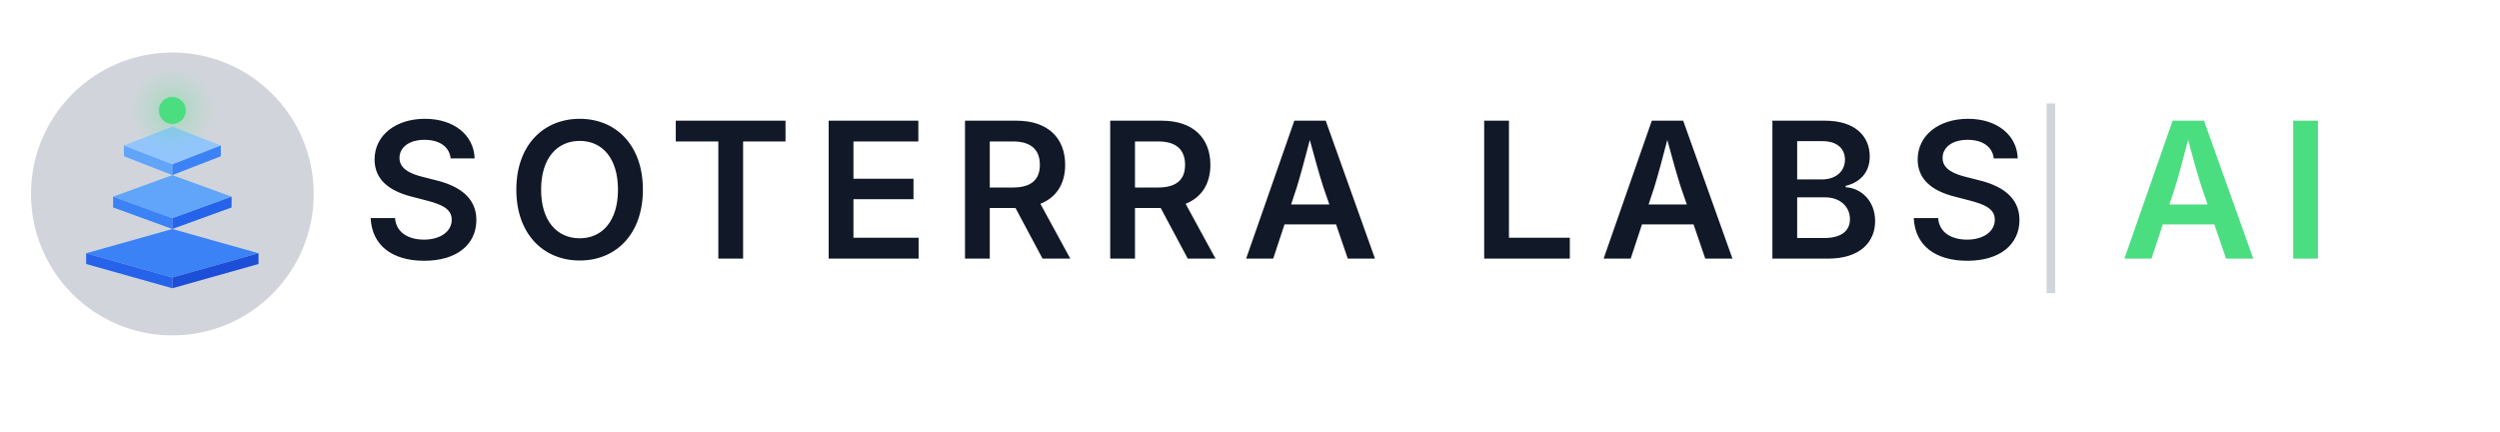
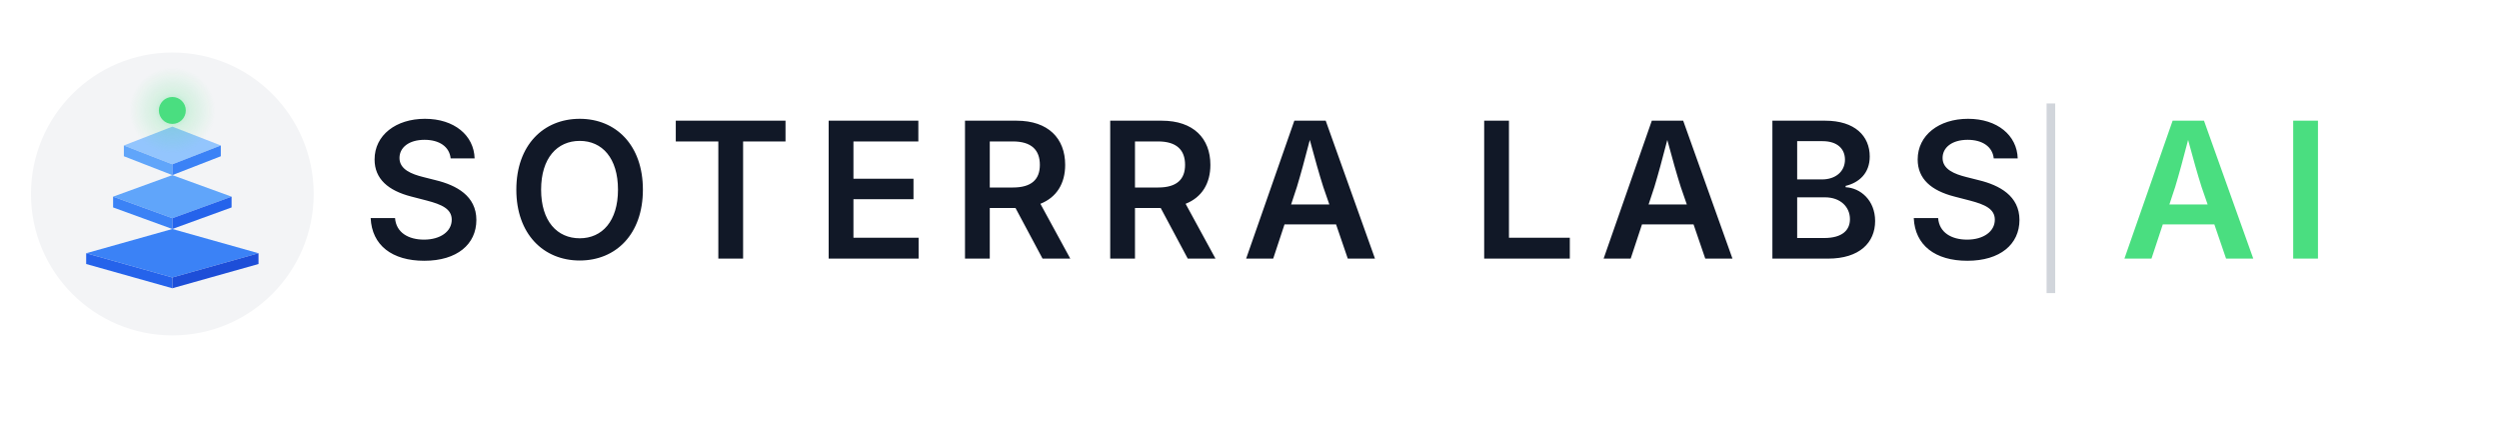
<svg xmlns="http://www.w3.org/2000/svg" viewBox="0 0 290 50" fill="none">
  <defs>
    <radialGradient id="dot-glow-lit" cx="50%" cy="50%" r="50%">
      <stop offset="0%" stop-color="#4ade80" stop-opacity="0.55" />
      <stop offset="40%" stop-color="#4ade80" stop-opacity="0.18" />
      <stop offset="100%" stop-color="#4ade80" stop-opacity="0" />
    </radialGradient>
    <clipPath id="lit-circle-clip">
      <circle cx="256" cy="256" r="210" />
    </clipPath>
  </defs>
  <svg x="0" y="2.5" width="40" height="40" viewBox="0 0 512 512">
    <g clip-path="url(#lit-circle-clip)">
-       <rect x="0" y="0" width="512" height="512" fill="#d1d5db" />
+       <rect x="0" y="0" width="512" height="512" fill="#f3f4f6" />
      <g transform="translate(96, 76) scale(8)">
        <polygon points="20,10 29,13.5 20,17 11,13.5" fill="#93c5fd" />
        <polygon points="11,13.5 20,17 20,19 11,15.5" fill="#60a5fa" />
        <polygon points="29,13.5 20,17 20,19 29,15.5" fill="#3b82f6" />
        <polygon points="20,19 31,23 20,27 9,23" fill="#60a5fa" />
        <polygon points="9,23 20,27 20,29 9,25" fill="#3b82f6" />
        <polygon points="31,23 20,27 20,29 31,25" fill="#2563eb" />
        <polygon points="20,29 36,33.5 20,38 4,33.5" fill="#3b82f6" />
        <polygon points="4,33.5 20,38 20,40 4,35.5" fill="#2563eb" />
        <polygon points="36,33.5 20,38 20,40 36,35.5" fill="#1d4ed8" />
        <circle cx="20" cy="7" r="8" fill="url(#dot-glow-lit)" />
        <circle cx="20" cy="7" r="2.5" fill="#4ade80" />
      </g>
    </g>
  </svg>
  <text x="42" y="30" font-family="system-ui, -apple-system, 'Segoe UI', sans-serif" font-size="22" font-weight="600" letter-spacing="2.5" fill="#111827">SOTERRA LABS</text>
  <line x1="238" y1="12" x2="238" y2="34" stroke="#d1d5db" stroke-width="1" />
  <text x="246" y="30" font-family="system-ui, -apple-system, 'Segoe UI', sans-serif" font-size="22" font-weight="600" letter-spacing="2.5" fill="#4ade80">AI</text>
</svg>
